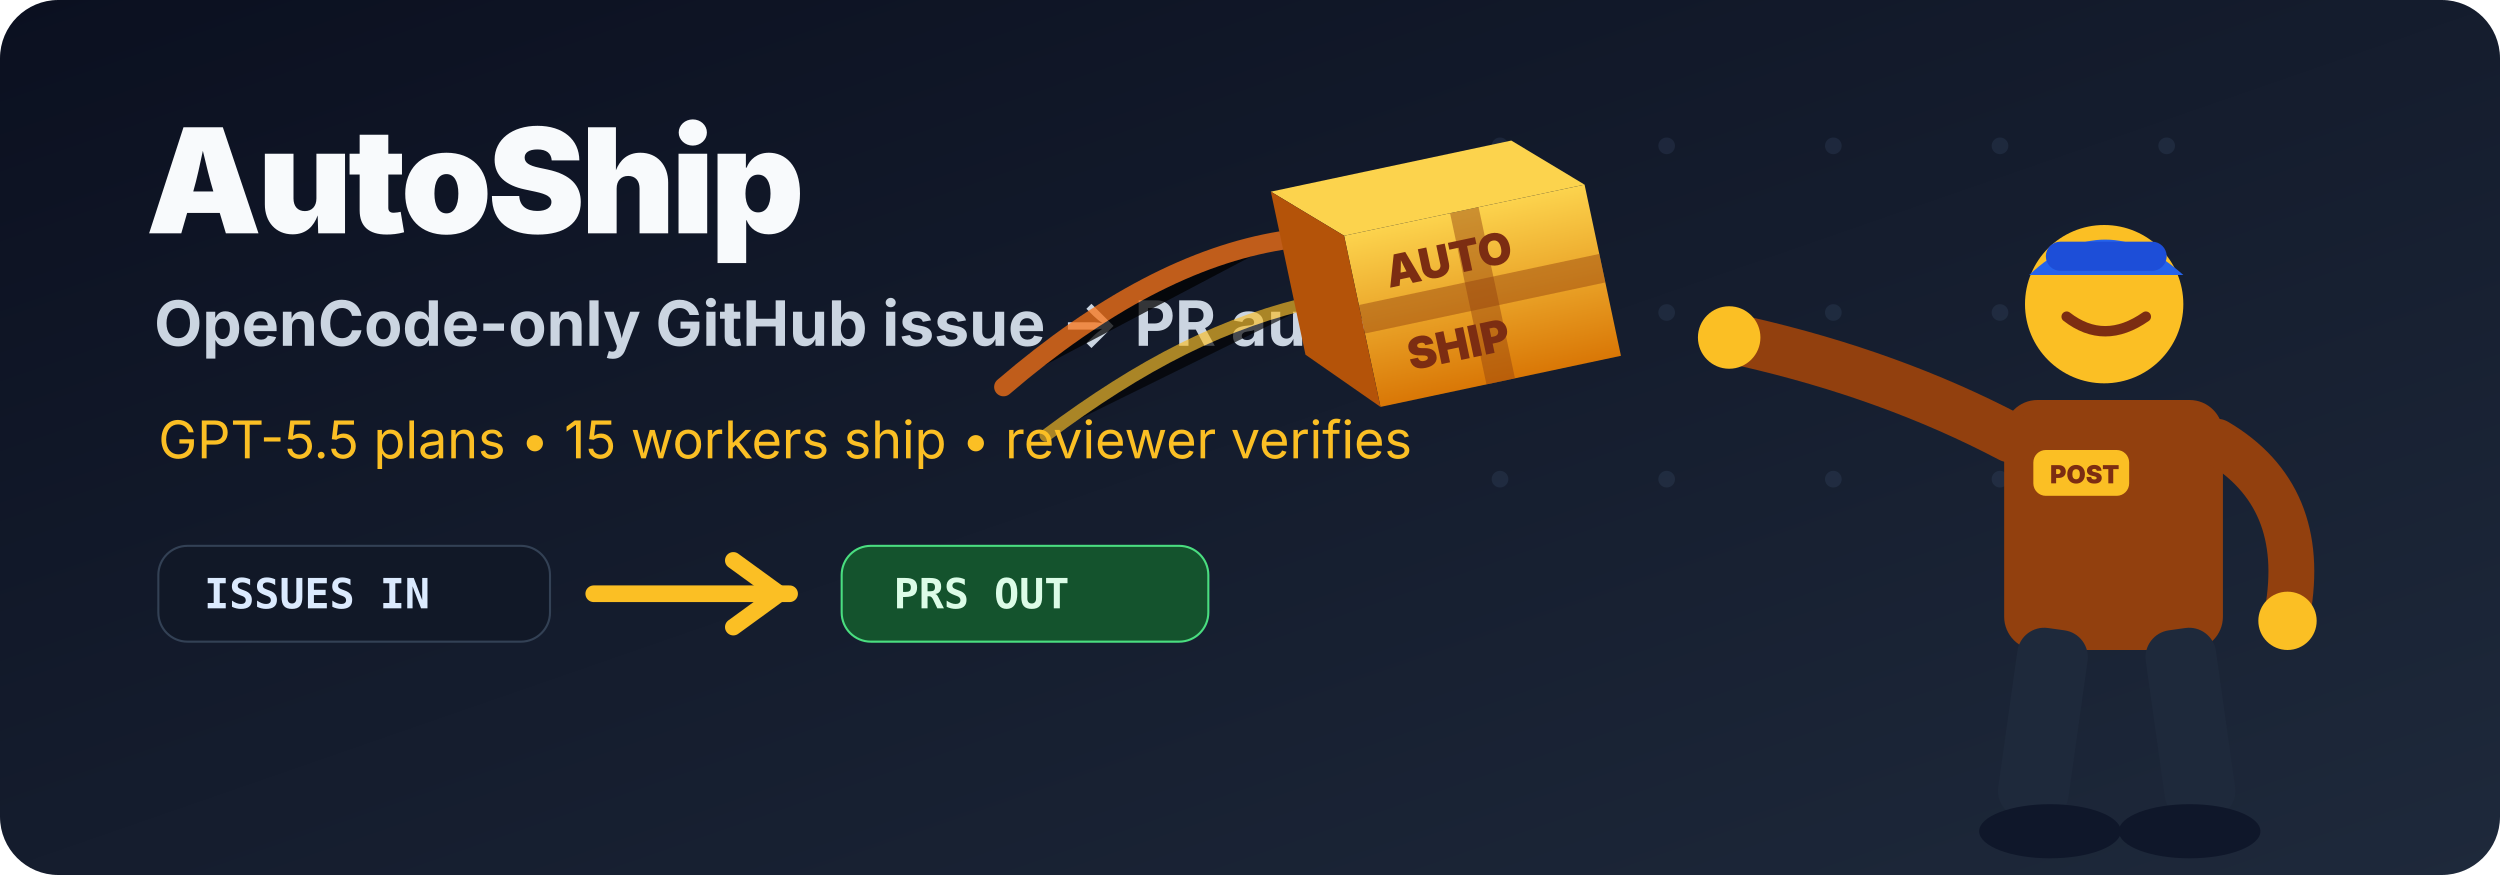
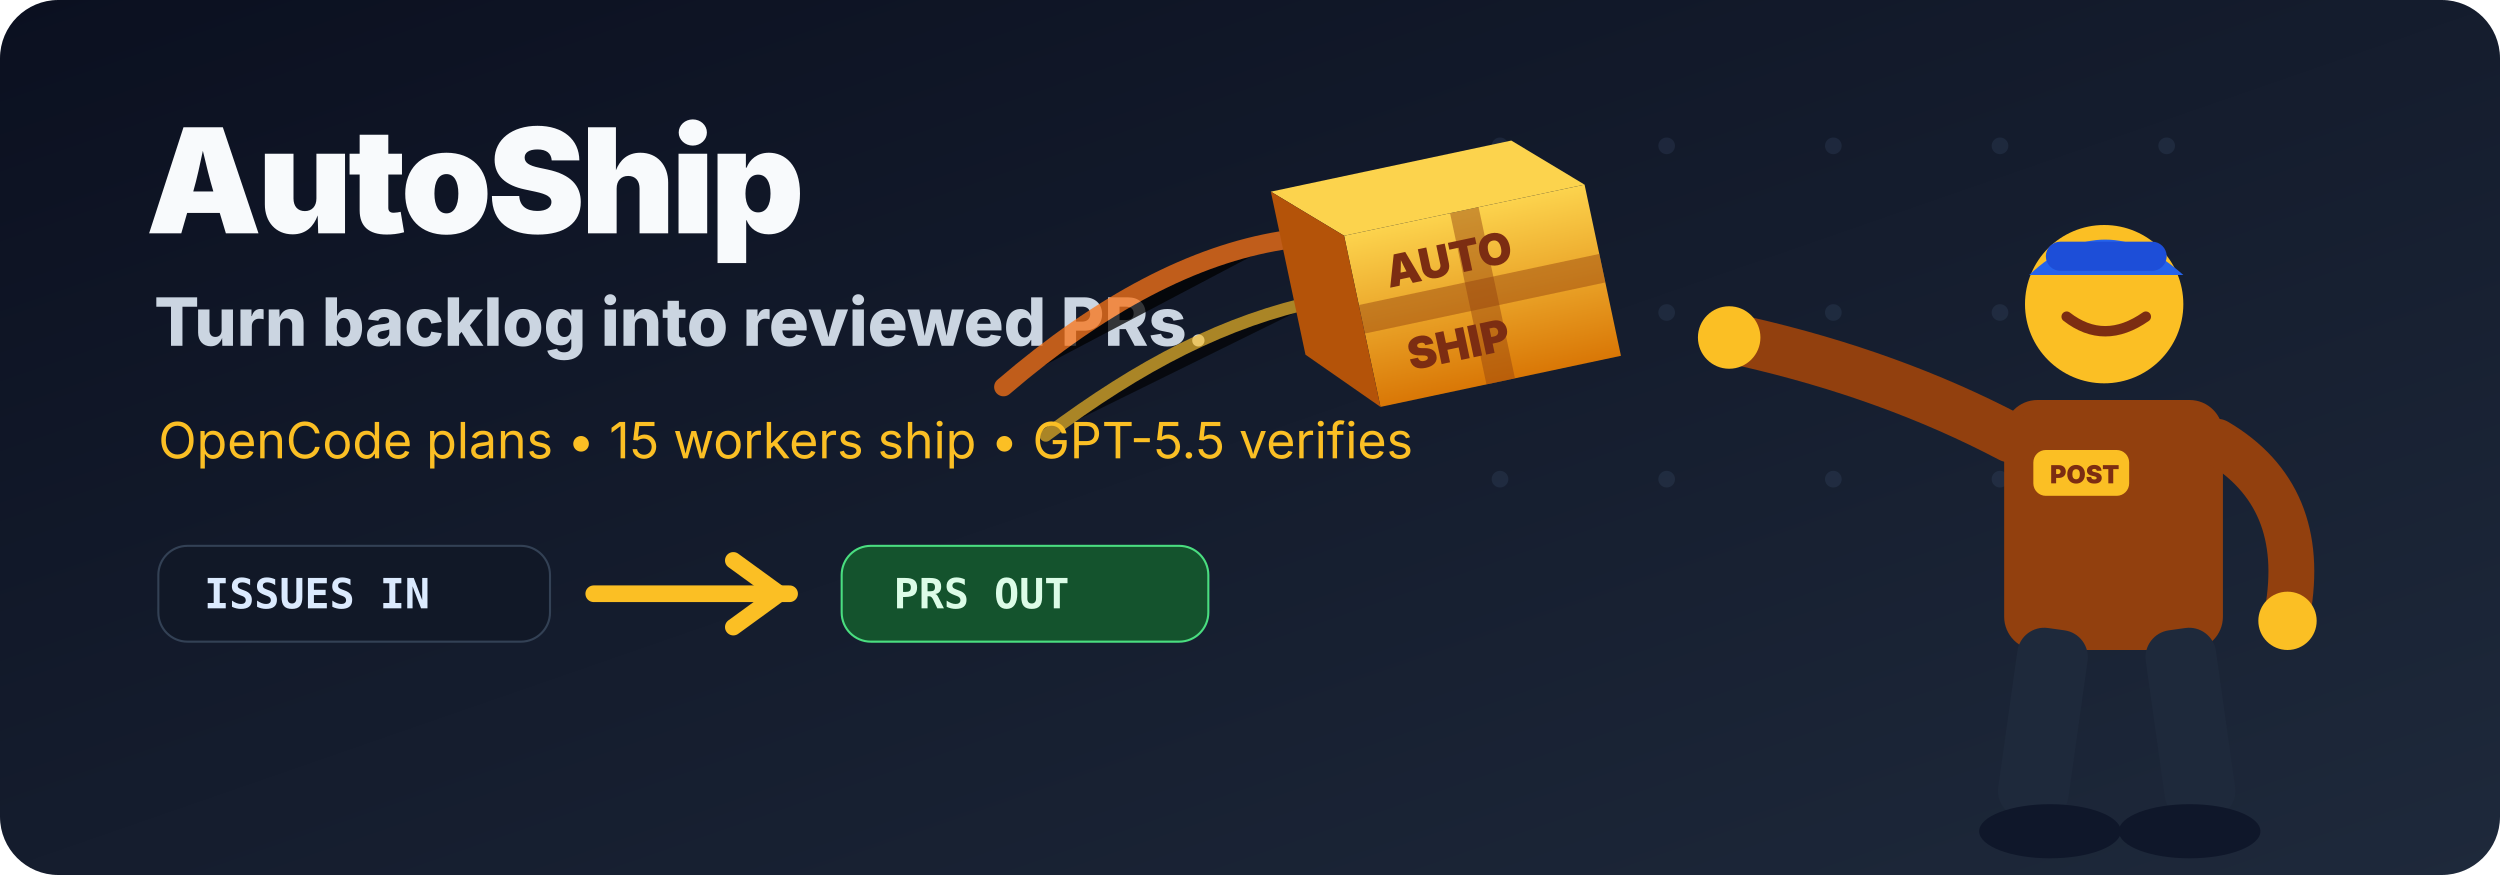
<svg xmlns="http://www.w3.org/2000/svg" viewBox="0 0 1200 420" width="1200" height="420" role="img" aria-labelledby="title desc">
  <defs>
    <linearGradient id="bg" x1="0" y1="0" x2="1" y2="1">
      <stop offset="0" stop-color="#0b1020" />
      <stop offset="1" stop-color="#1e293b" />
    </linearGradient>
    <linearGradient id="gold" x1="0" y1="0" x2="1" y2="1">
      <stop offset="0" stop-color="#fbbf24" />
      <stop offset="1" stop-color="#f97316" />
    </linearGradient>
    <linearGradient id="box" x1="0" y1="0" x2="0" y2="1">
      <stop offset="0" stop-color="#fcd34d" />
      <stop offset="1" stop-color="#d97706" />
    </linearGradient>
  </defs>
  <rect width="1200" height="420" rx="28" fill="url(#bg)" />
  <g opacity="0.08" fill="#93c5fd">
    <circle cx="720" cy="70" r="4" />
    <circle cx="800" cy="70" r="4" />
    <circle cx="880" cy="70" r="4" />
    <circle cx="960" cy="70" r="4" />
    <circle cx="1040" cy="70" r="4" />
    <circle cx="720" cy="150" r="4" />
    <circle cx="800" cy="150" r="4" />
    <circle cx="880" cy="150" r="4" />
    <circle cx="960" cy="150" r="4" />
    <circle cx="1040" cy="150" r="4" />
    <circle cx="720" cy="230" r="4" />
    <circle cx="800" cy="230" r="4" />
    <circle cx="880" cy="230" r="4" />
    <circle cx="960" cy="230" r="4" />
    <circle cx="1040" cy="230" r="4" />
  </g>
  <text x="70" y="112" font-family="Inter, ui-sans-serif, system-ui, -apple-system, Segoe UI, sans-serif" font-size="70" font-weight="900" fill="#f8fafc" letter-spacing="-2">AutoShip</text>
-   <text x="74" y="166" font-family="Inter, ui-sans-serif, system-ui, -apple-system, Segoe UI, sans-serif" font-size="30" font-weight="700" fill="#cbd5e1">OpenCode-only GitHub issue → PR automation</text>
-   <text x="76" y="220" font-family="Inter, ui-sans-serif, system-ui, -apple-system, Segoe UI, sans-serif" font-size="25" fill="#fbbf24">GPT-5.5 plans • 15 workers ship • reviewer verifies</text>
+   <text x="74" y="166" font-family="Inter, ui-sans-serif, system-ui, -apple-system, Segoe UI, sans-serif" font-size="32" font-weight="800" fill="#cbd5e1">Turn backlog into reviewed PRs.</text>
+   <text x="76" y="220" font-family="Inter, ui-sans-serif, system-ui, -apple-system, Segoe UI, sans-serif" font-size="24" fill="#fbbf24">OpenCode plans • 15 workers ship • GPT-5.5 verifies</text>
  <g font-family="ui-monospace, SFMono-Regular, Menlo, monospace" font-size="20" font-weight="700">
    <rect x="76" y="262" width="188" height="46" rx="14" fill="#111827" stroke="#334155" />
    <text x="98" y="292" fill="#dbeafe">ISSUES IN</text>
    <path d="M285 285h94" stroke="#fbbf24" stroke-width="8" stroke-linecap="round" />
    <path d="M374 285l-22-16m22 16-22 16" stroke="#fbbf24" stroke-width="8" stroke-linecap="round" stroke-linejoin="round" />
    <rect x="404" y="262" width="176" height="46" rx="14" fill="#14532d" stroke="#4ade80" />
    <text x="429" y="292" fill="#dcfce7">PRS OUT</text>
  </g>
  <g transform="translate(610 92) rotate(-12)">
    <path d="M-145 65 C-90 35 -42 22 0 24" stroke="#f97316" stroke-width="9" stroke-linecap="round" opacity="0.75" />
    <path d="M-130 92 C-78 68 -34 56 12 56" stroke="#fbbf24" stroke-width="6" stroke-linecap="round" opacity="0.65" />
    <polygon points="0,0 118,0 148,28 30,28" fill="#fcd34d" />
    <polygon points="30,28 148,28 148,112 30,112" fill="url(#box)" />
    <polygon points="0,0 30,28 30,112 0,80" fill="#b45309" />
    <rect x="82" y="28" width="14" height="84" fill="#92400e" opacity="0.45" />
    <rect x="30" y="62" width="118" height="14" fill="#92400e" opacity="0.45" />
    <text x="46" y="57" font-family="Inter, ui-sans-serif, system-ui" font-size="21" font-weight="900" fill="#7c2d12">AUTO</text>
    <text x="48" y="98" font-family="Inter, ui-sans-serif, system-ui" font-size="21" font-weight="900" fill="#7c2d12">SHIP</text>
  </g>
  <g transform="translate(880 88)">
    <circle cx="130" cy="58" r="38" fill="#fbbf24" />
    <path d="M94 44 Q130 10 168 44" fill="#2563eb" />
    <rect x="102" y="28" width="58" height="14" rx="7" fill="#1d4ed8" />
    <path d="M112 64 Q130 78 150 64" stroke="#7c2d12" stroke-width="5" fill="none" stroke-linecap="round" />
    <rect x="82" y="104" width="105" height="120" rx="16" fill="#92400e" />
    <rect x="96" y="128" width="46" height="22" rx="6" fill="#fbbf24" />
    <text x="104" y="144" font-family="Inter, ui-sans-serif" font-size="12" font-weight="900" fill="#7c2d12">POST</text>
    <path d="M85 122 Q28 92 -42 76" stroke="#92400e" stroke-width="24" fill="none" stroke-linecap="round" />
    <circle cx="-50" cy="74" r="15" fill="#fbbf24" />
    <path d="M184 124 Q228 150 218 206" stroke="#92400e" stroke-width="22" fill="none" stroke-linecap="round" />
    <circle cx="218" cy="210" r="14" fill="#fbbf24" />
    <rect x="90" y="214" width="34" height="92" rx="13" fill="#1e293b" transform="rotate(8 107 214)" />
    <rect x="148" y="214" width="34" height="92" rx="13" fill="#1e293b" transform="rotate(-8 165 214)" />
    <ellipse cx="104" cy="311" rx="34" ry="13" fill="#0f172a" />
    <ellipse cx="171" cy="311" rx="34" ry="13" fill="#0f172a" />
  </g>
</svg>
